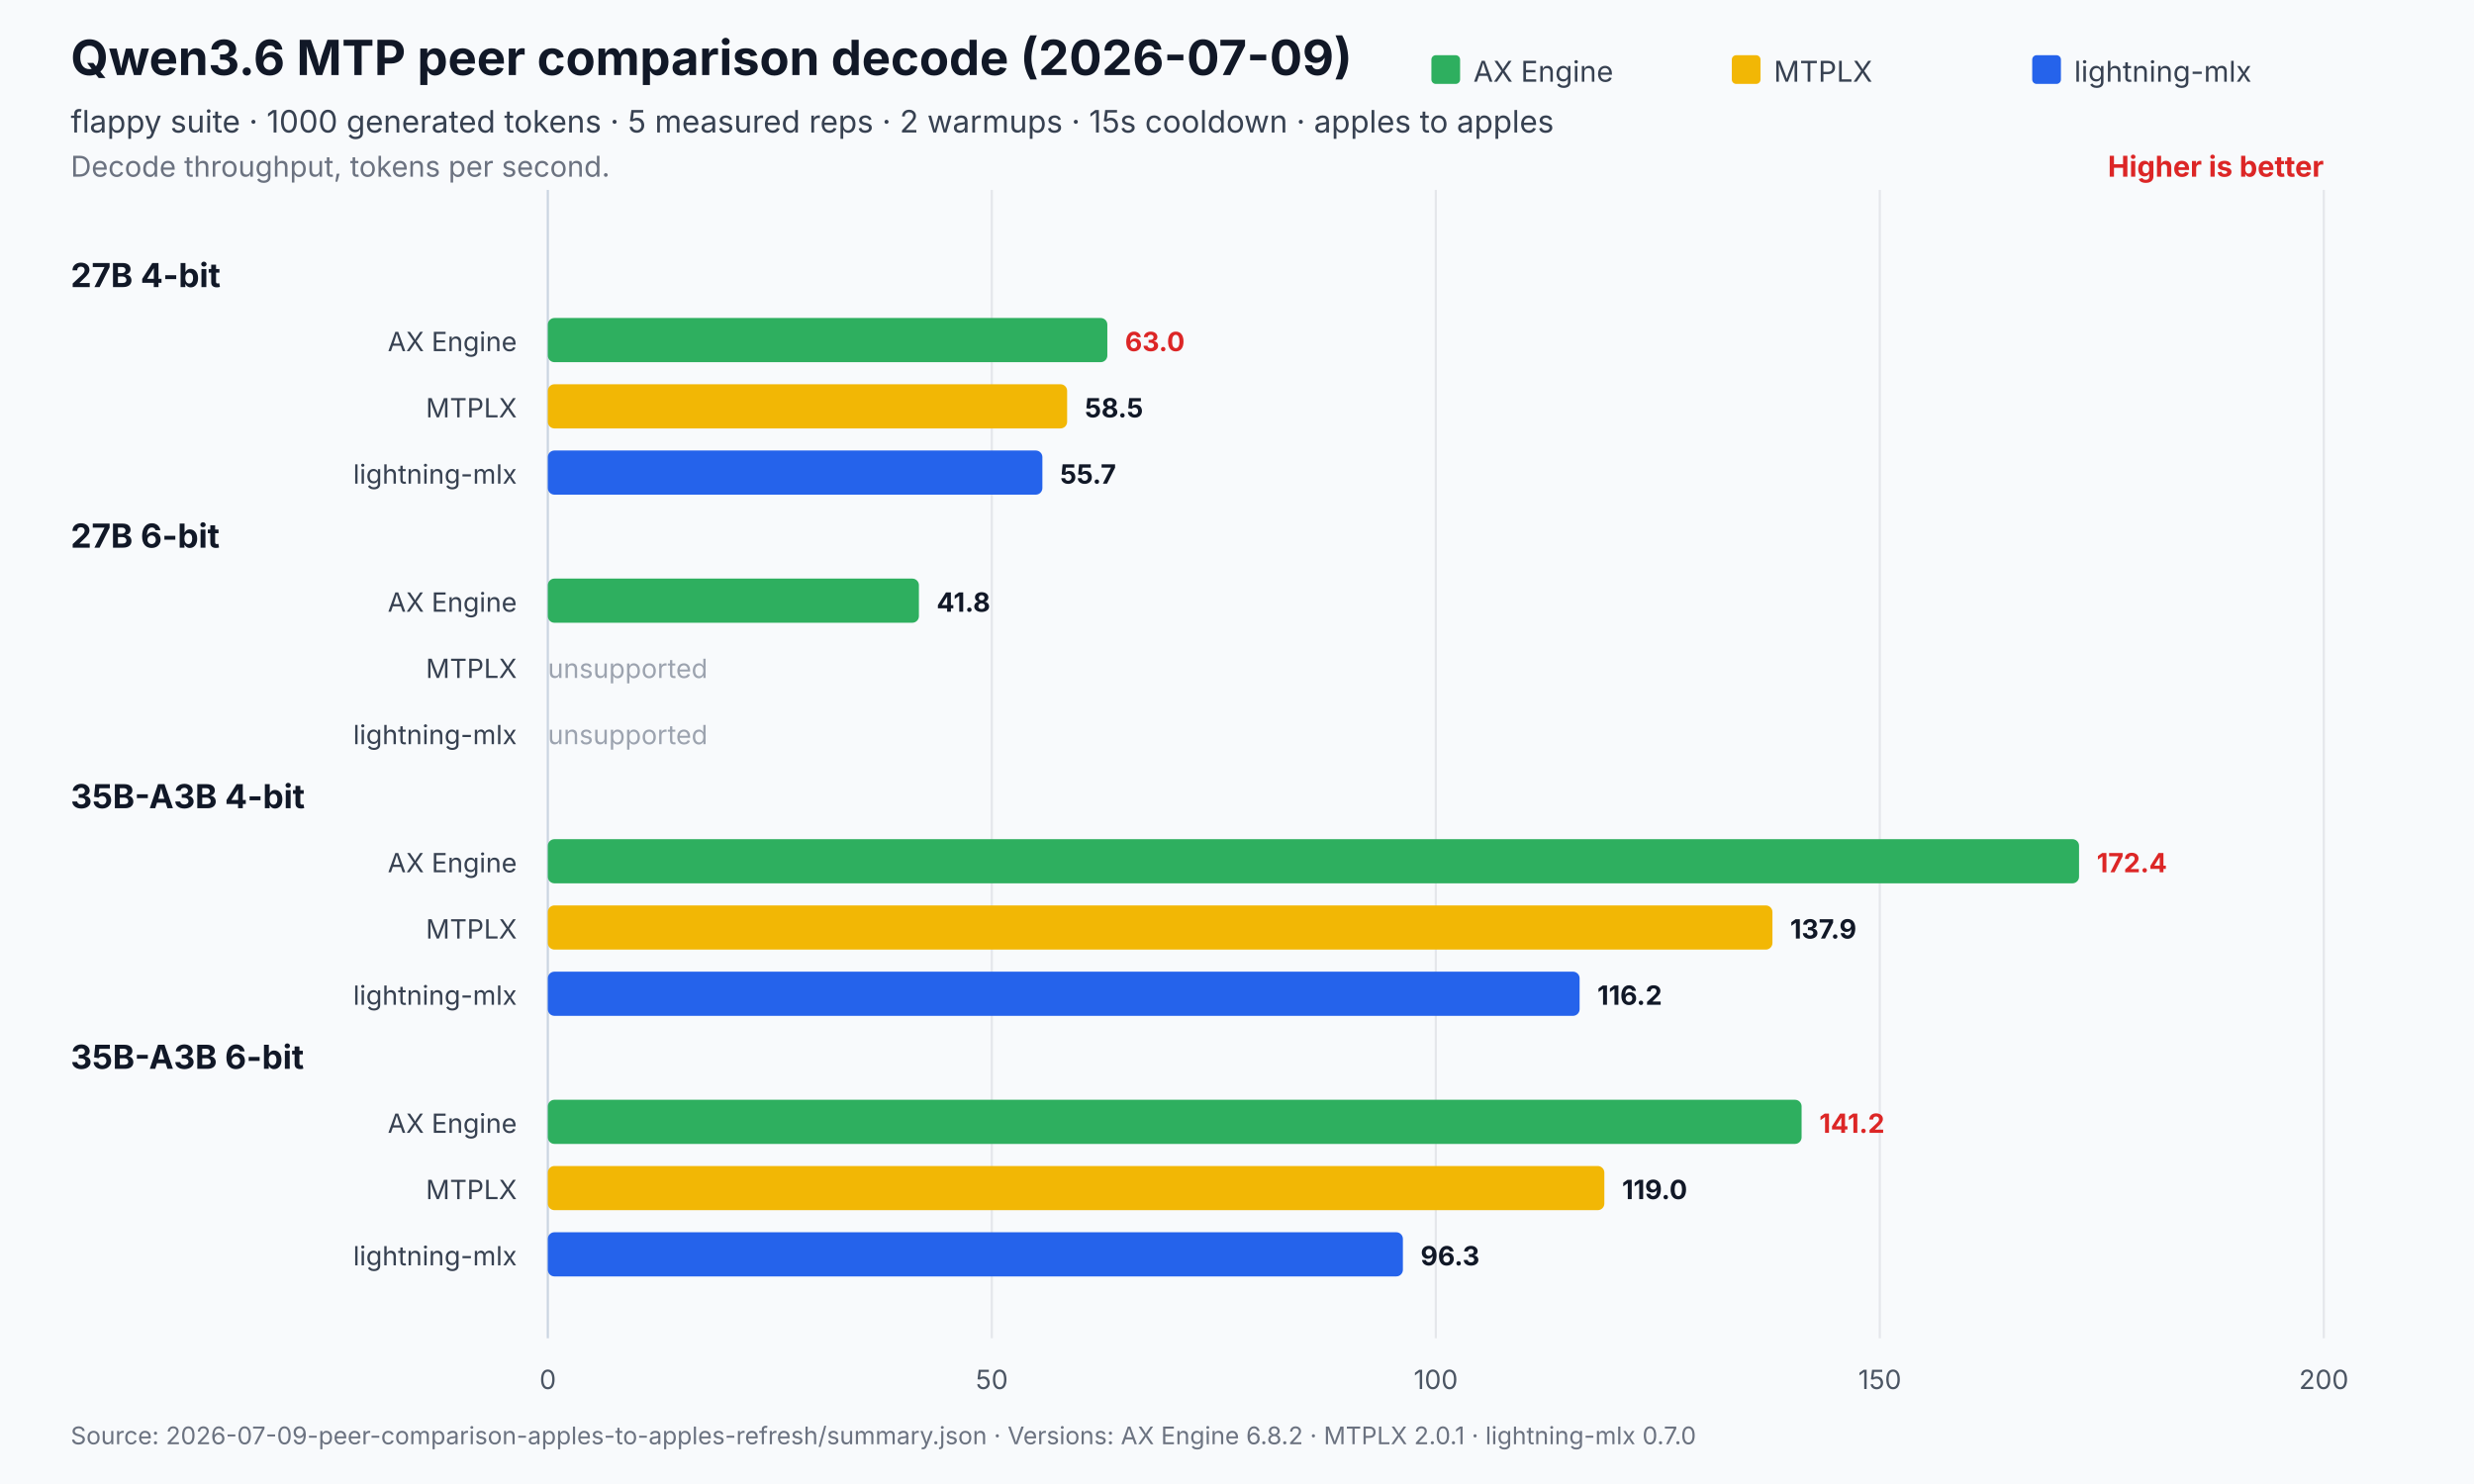
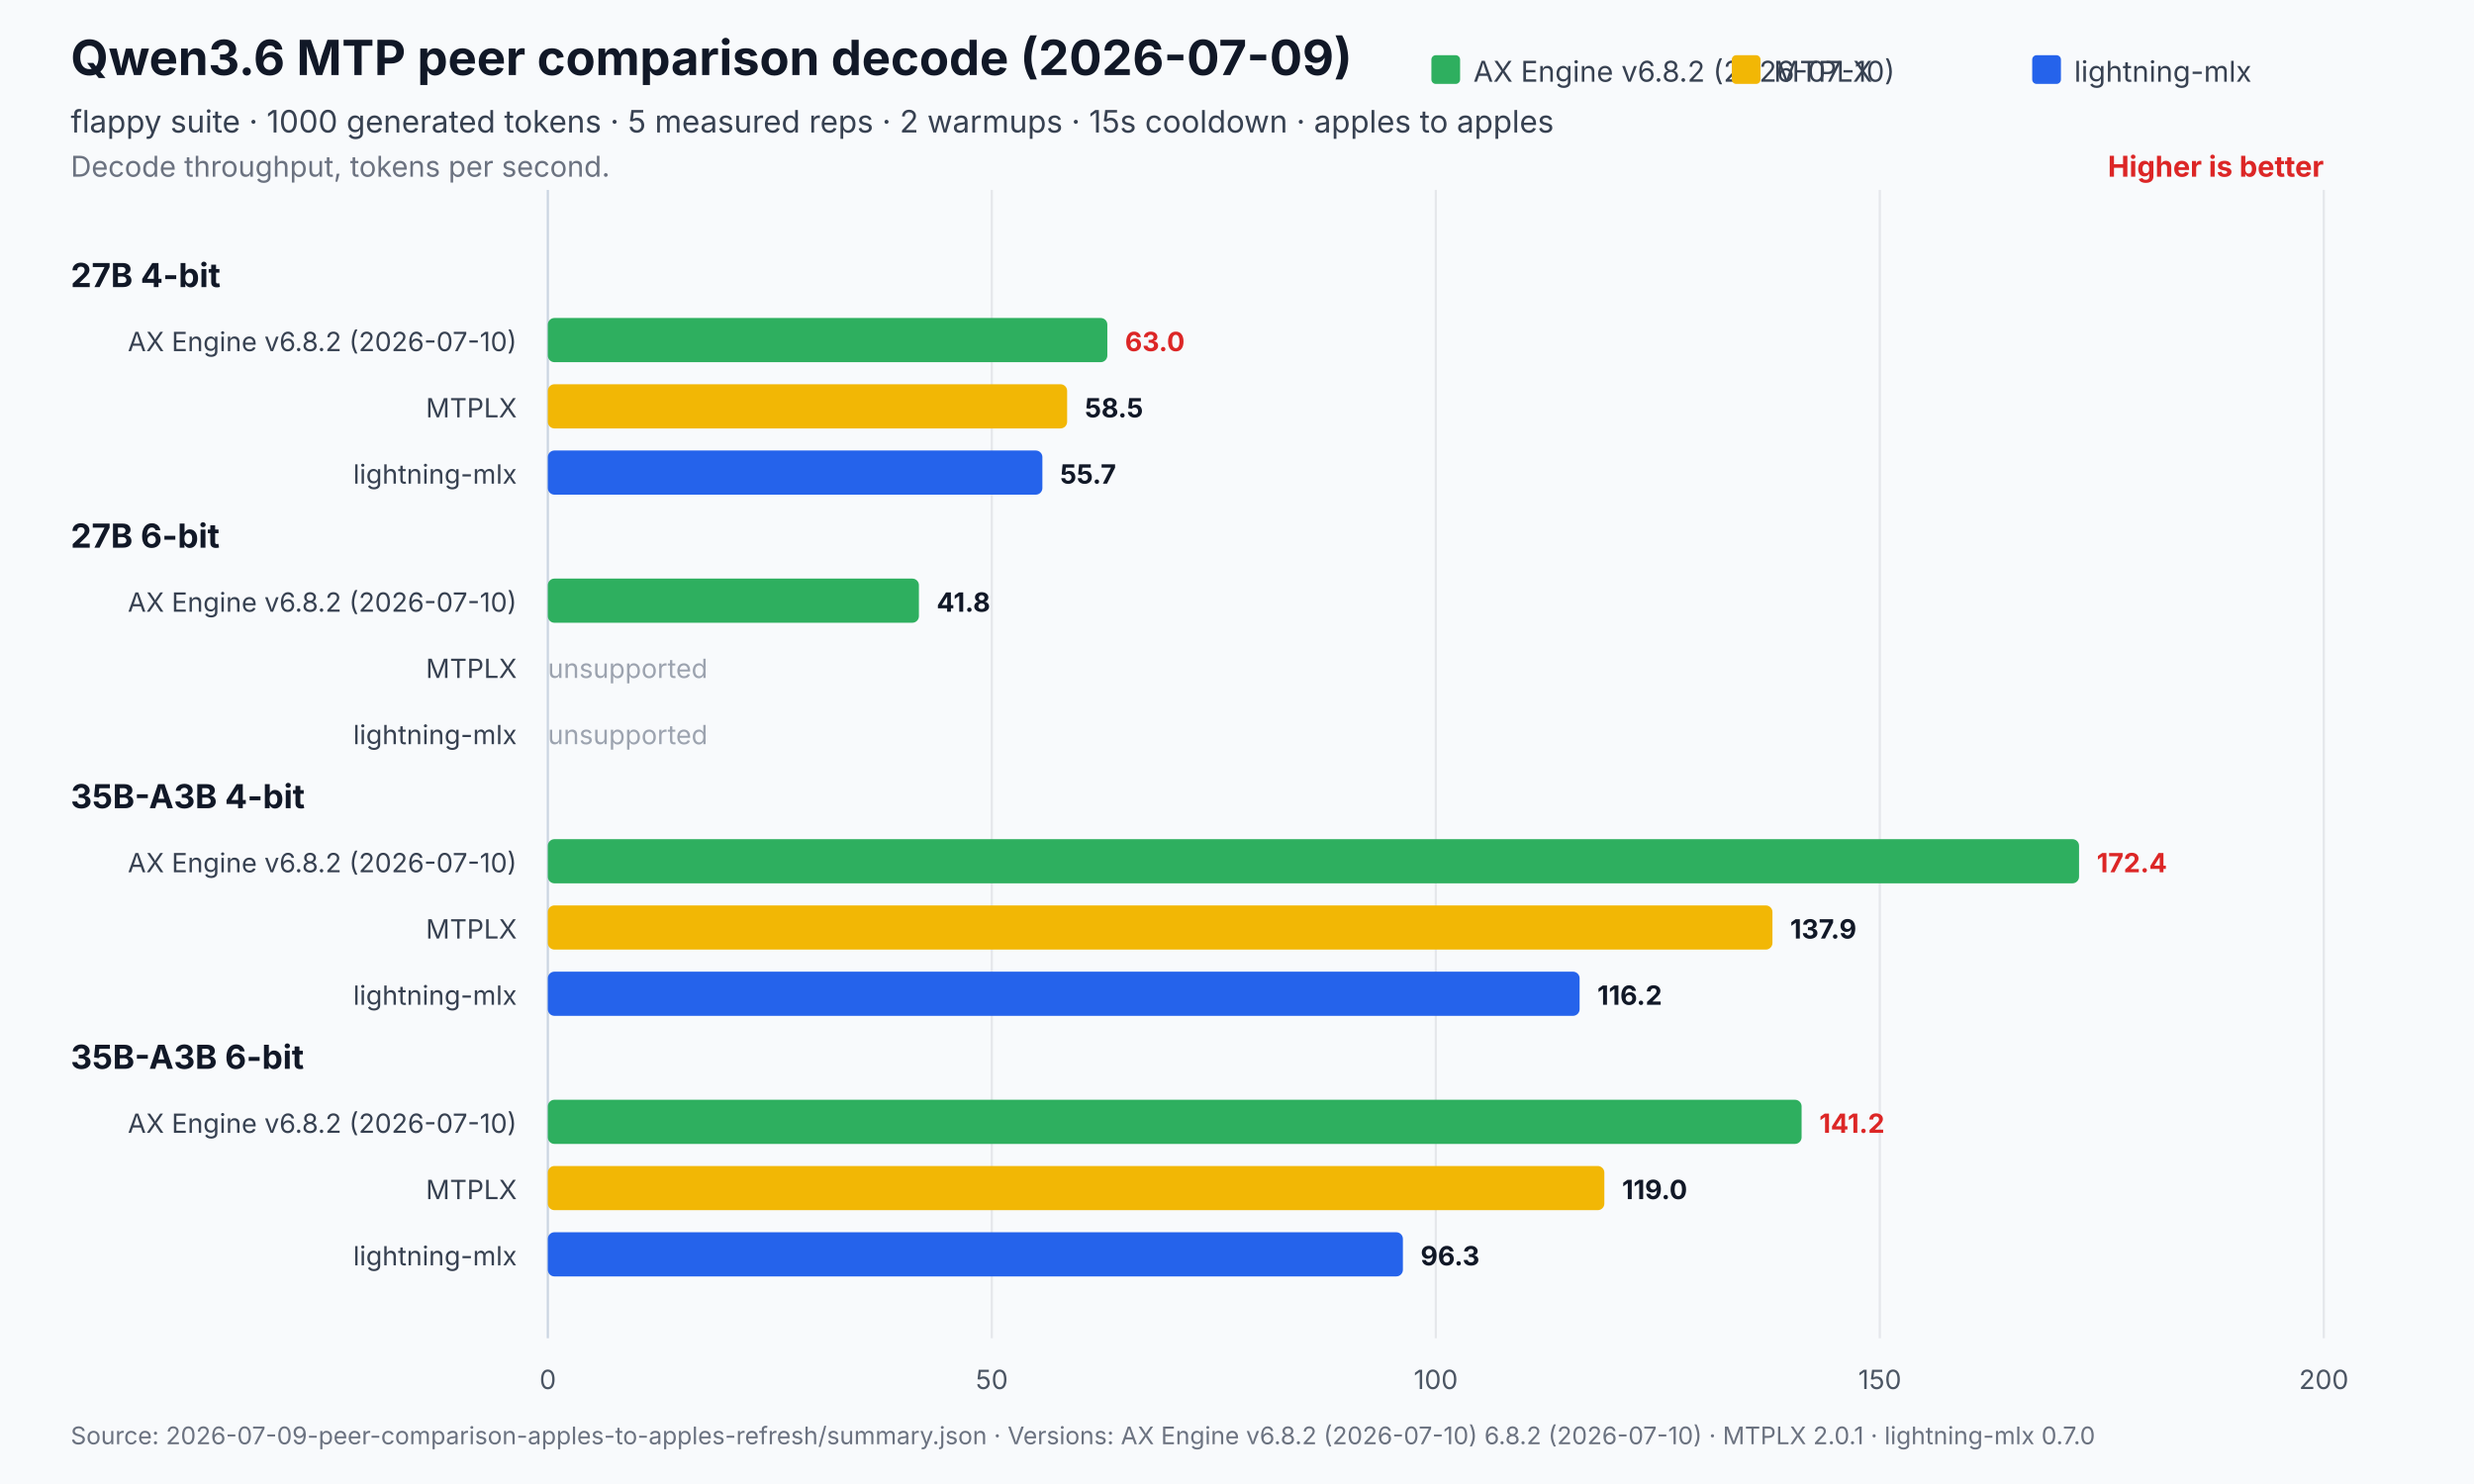
<svg xmlns="http://www.w3.org/2000/svg" width="1120" height="672" viewBox="0 0 1120 672" role="img" aria-labelledby="title desc">
  <rect width="1120" height="672" fill="#f8fafc" />
  <text x="32" y="34" font-family="Inter,Segoe UI,Arial,sans-serif" font-size="22" font-weight="700" fill="#111827">Qwen3.6 MTP peer comparison decode (2026-07-09)</text>
  <text x="32" y="60" font-family="Inter,Segoe UI,Arial,sans-serif" font-size="14" fill="#374151">flappy suite · 1000 generated tokens · 5 measured reps · 2 warmups · 15s cooldown · apples to apples</text>
  <text x="32" y="80" font-family="Inter,Segoe UI,Arial,sans-serif" font-size="13" fill="#6b7280">Decode throughput, tokens per second.</text>
  <text x="1052.0" y="80" text-anchor="end" font-family="Inter,Segoe UI,Arial,sans-serif" font-size="13" font-weight="700" fill="#dc2626">Higher is better</text>
  <line x1="248.0" y1="86.0" x2="248.0" y2="606" stroke="#cbd5e1" stroke-width="1" />
  <text x="248.0" y="629" text-anchor="middle" font-family="Inter,Segoe UI,Arial,sans-serif" font-size="12" fill="#4b5563">0</text>
  <line x1="449.0" y1="86.0" x2="449.0" y2="606" stroke="#e5e7eb" stroke-width="1" />
  <text x="449.0" y="629" text-anchor="middle" font-family="Inter,Segoe UI,Arial,sans-serif" font-size="12" fill="#4b5563">50</text>
  <line x1="650.0" y1="86.0" x2="650.0" y2="606" stroke="#e5e7eb" stroke-width="1" />
  <text x="650.0" y="629" text-anchor="middle" font-family="Inter,Segoe UI,Arial,sans-serif" font-size="12" fill="#4b5563">100</text>
  <line x1="851.0" y1="86.0" x2="851.0" y2="606" stroke="#e5e7eb" stroke-width="1" />
  <text x="851.0" y="629" text-anchor="middle" font-family="Inter,Segoe UI,Arial,sans-serif" font-size="12" fill="#4b5563">150</text>
  <line x1="1052.0" y1="86.0" x2="1052.0" y2="606" stroke="#e5e7eb" stroke-width="1" />
  <text x="1052.0" y="629" text-anchor="middle" font-family="Inter,Segoe UI,Arial,sans-serif" font-size="12" fill="#4b5563">200</text>
  <rect x="648.0" y="25" width="13" height="13" rx="2" fill="#2eaf5f" />
-   <text x="667.0" y="37" font-family="Inter,Segoe UI,Arial,sans-serif" font-size="13" fill="#374151">AX Engine</text>
+   <text x="667.0" y="37" font-family="Inter,Segoe UI,Arial,sans-serif" font-size="13" fill="#374151">AX Engine v6.8.2 (2026-07-10)</text>
  <rect x="784.0" y="25" width="13" height="13" rx="2" fill="#f2b705" />
  <text x="803.0" y="37" font-family="Inter,Segoe UI,Arial,sans-serif" font-size="13" fill="#374151">MTPLX</text>
  <rect x="920.0" y="25" width="13" height="13" rx="2" fill="#2563eb" />
  <text x="939.0" y="37" font-family="Inter,Segoe UI,Arial,sans-serif" font-size="13" fill="#374151">lightning-mlx</text>
  <text x="32" y="130.0" font-family="Inter,Segoe UI,Arial,sans-serif" font-size="15" font-weight="700" fill="#111827">27B 4-bit</text>
-   <text x="234.0" y="159.0" text-anchor="end" font-family="Inter,Segoe UI,Arial,sans-serif" font-size="12" fill="#374151">AX Engine</text>
+   <text x="234.0" y="159.0" text-anchor="end" font-family="Inter,Segoe UI,Arial,sans-serif" font-size="12" fill="#374151">AX Engine v6.8.2 (2026-07-10)</text>
  <rect x="248.0" y="144.0" width="253.3" height="20.0" rx="3" fill="#2eaf5f" opacity="1" />
  <text x="509.3" y="159.0" font-family="Inter,Segoe UI,Arial,sans-serif" font-size="12" font-weight="700" fill="#dc2626">63.0</text>
  <text x="234.0" y="189.0" text-anchor="end" font-family="Inter,Segoe UI,Arial,sans-serif" font-size="12" fill="#374151">MTPLX</text>
  <rect x="248.0" y="174.0" width="235.1" height="20.0" rx="3" fill="#f2b705" opacity="1" />
  <text x="491.1" y="189.0" font-family="Inter,Segoe UI,Arial,sans-serif" font-size="12" font-weight="700" fill="#111827">58.5</text>
  <text x="234.0" y="219.0" text-anchor="end" font-family="Inter,Segoe UI,Arial,sans-serif" font-size="12" fill="#374151">lightning-mlx</text>
  <rect x="248.0" y="204.0" width="223.9" height="20.0" rx="3" fill="#2563eb" opacity="1" />
  <text x="479.9" y="219.0" font-family="Inter,Segoe UI,Arial,sans-serif" font-size="12" font-weight="700" fill="#111827">55.7</text>
  <text x="32" y="248.0" font-family="Inter,Segoe UI,Arial,sans-serif" font-size="15" font-weight="700" fill="#111827">27B 6-bit</text>
-   <text x="234.0" y="277.0" text-anchor="end" font-family="Inter,Segoe UI,Arial,sans-serif" font-size="12" fill="#374151">AX Engine</text>
+   <text x="234.0" y="277.0" text-anchor="end" font-family="Inter,Segoe UI,Arial,sans-serif" font-size="12" fill="#374151">AX Engine v6.8.2 (2026-07-10)</text>
  <rect x="248.0" y="262.0" width="168.0" height="20.0" rx="3" fill="#2eaf5f" opacity="1" />
  <text x="424.0" y="277.0" font-family="Inter,Segoe UI,Arial,sans-serif" font-size="12" font-weight="700" fill="#111827">41.8</text>
  <text x="234.0" y="307.0" text-anchor="end" font-family="Inter,Segoe UI,Arial,sans-serif" font-size="12" fill="#374151">MTPLX</text>
  <text x="248.0" y="307.0" font-family="Inter,Segoe UI,Arial,sans-serif" font-size="12" fill="#9ca3af">unsupported</text>
  <text x="234.0" y="337.0" text-anchor="end" font-family="Inter,Segoe UI,Arial,sans-serif" font-size="12" fill="#374151">lightning-mlx</text>
  <text x="248.0" y="337.0" font-family="Inter,Segoe UI,Arial,sans-serif" font-size="12" fill="#9ca3af">unsupported</text>
  <text x="32" y="366.0" font-family="Inter,Segoe UI,Arial,sans-serif" font-size="15" font-weight="700" fill="#111827">35B-A3B 4-bit</text>
-   <text x="234.0" y="395.0" text-anchor="end" font-family="Inter,Segoe UI,Arial,sans-serif" font-size="12" fill="#374151">AX Engine</text>
+   <text x="234.0" y="395.0" text-anchor="end" font-family="Inter,Segoe UI,Arial,sans-serif" font-size="12" fill="#374151">AX Engine v6.8.2 (2026-07-10)</text>
  <rect x="248.0" y="380.0" width="693.2" height="20.0" rx="3" fill="#2eaf5f" opacity="1" />
  <text x="949.2" y="395.0" font-family="Inter,Segoe UI,Arial,sans-serif" font-size="12" font-weight="700" fill="#dc2626">172.4</text>
  <text x="234.0" y="425.0" text-anchor="end" font-family="Inter,Segoe UI,Arial,sans-serif" font-size="12" fill="#374151">MTPLX</text>
  <rect x="248.0" y="410.0" width="554.4" height="20.0" rx="3" fill="#f2b705" opacity="1" />
  <text x="810.4" y="425.0" font-family="Inter,Segoe UI,Arial,sans-serif" font-size="12" font-weight="700" fill="#111827">137.9</text>
  <text x="234.0" y="455.0" text-anchor="end" font-family="Inter,Segoe UI,Arial,sans-serif" font-size="12" fill="#374151">lightning-mlx</text>
  <rect x="248.0" y="440.0" width="467.1" height="20.0" rx="3" fill="#2563eb" opacity="1" />
  <text x="723.1" y="455.0" font-family="Inter,Segoe UI,Arial,sans-serif" font-size="12" font-weight="700" fill="#111827">116.2</text>
  <text x="32" y="484.0" font-family="Inter,Segoe UI,Arial,sans-serif" font-size="15" font-weight="700" fill="#111827">35B-A3B 6-bit</text>
-   <text x="234.0" y="513.0" text-anchor="end" font-family="Inter,Segoe UI,Arial,sans-serif" font-size="12" fill="#374151">AX Engine</text>
+   <text x="234.0" y="513.0" text-anchor="end" font-family="Inter,Segoe UI,Arial,sans-serif" font-size="12" fill="#374151">AX Engine v6.8.2 (2026-07-10)</text>
  <rect x="248.0" y="498.0" width="567.6" height="20.0" rx="3" fill="#2eaf5f" opacity="1" />
  <text x="823.6" y="513.0" font-family="Inter,Segoe UI,Arial,sans-serif" font-size="12" font-weight="700" fill="#dc2626">141.2</text>
  <text x="234.0" y="543.0" text-anchor="end" font-family="Inter,Segoe UI,Arial,sans-serif" font-size="12" fill="#374151">MTPLX</text>
  <rect x="248.0" y="528.0" width="478.3" height="20.0" rx="3" fill="#f2b705" opacity="1" />
  <text x="734.3" y="543.0" font-family="Inter,Segoe UI,Arial,sans-serif" font-size="12" font-weight="700" fill="#111827">119.0</text>
  <text x="234.0" y="573.0" text-anchor="end" font-family="Inter,Segoe UI,Arial,sans-serif" font-size="12" fill="#374151">lightning-mlx</text>
  <rect x="248.0" y="558.0" width="387.1" height="20.0" rx="3" fill="#2563eb" opacity="1" />
  <text x="643.1" y="573.0" font-family="Inter,Segoe UI,Arial,sans-serif" font-size="12" font-weight="700" fill="#111827">96.3</text>
-   <text x="32" y="654" font-family="Inter,Segoe UI,Arial,sans-serif" font-size="11" fill="#6b7280">Source: 2026-07-09-peer-comparison-apples-to-apples-refresh/summary.json   ·   Versions: AX Engine 6.8.2 · MTPLX 2.0.1 · lightning-mlx 0.7.0</text>
+   <text x="32" y="654" font-family="Inter,Segoe UI,Arial,sans-serif" font-size="11" fill="#6b7280">Source: 2026-07-09-peer-comparison-apples-to-apples-refresh/summary.json   ·   Versions: AX Engine v6.8.2 (2026-07-10) 6.8.2 (2026-07-10) · MTPLX 2.0.1 · lightning-mlx 0.7.0</text>
</svg>
